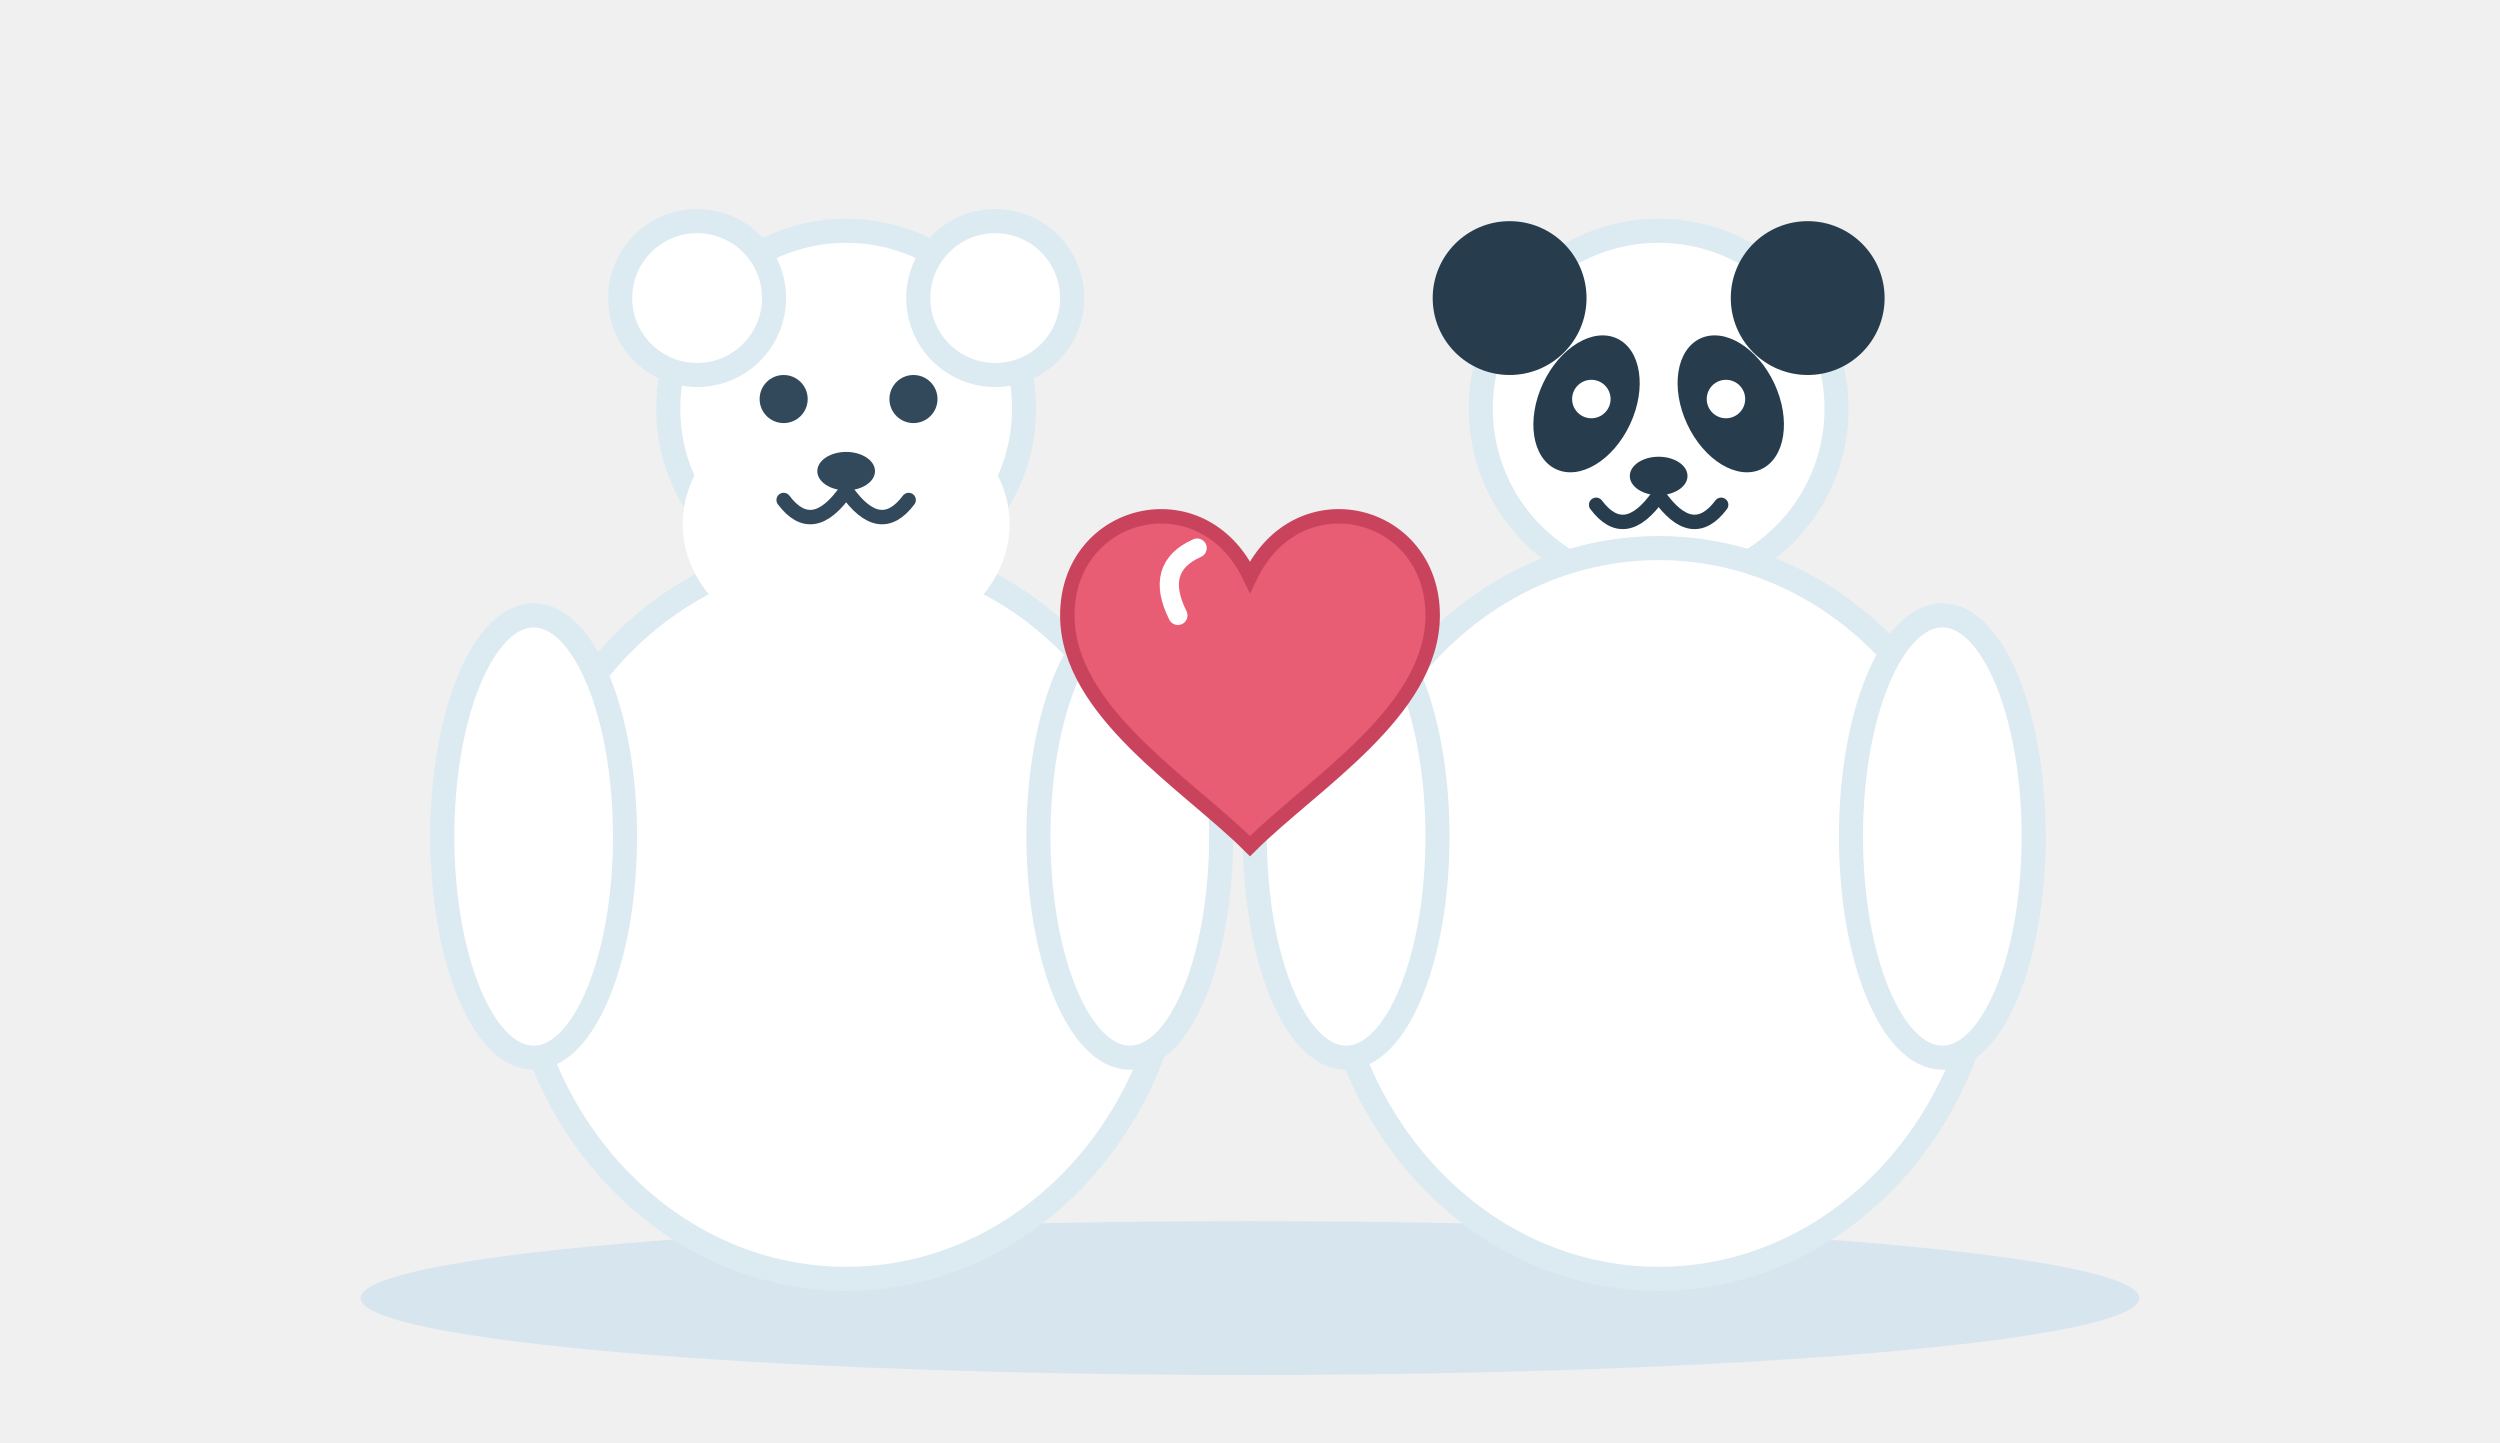
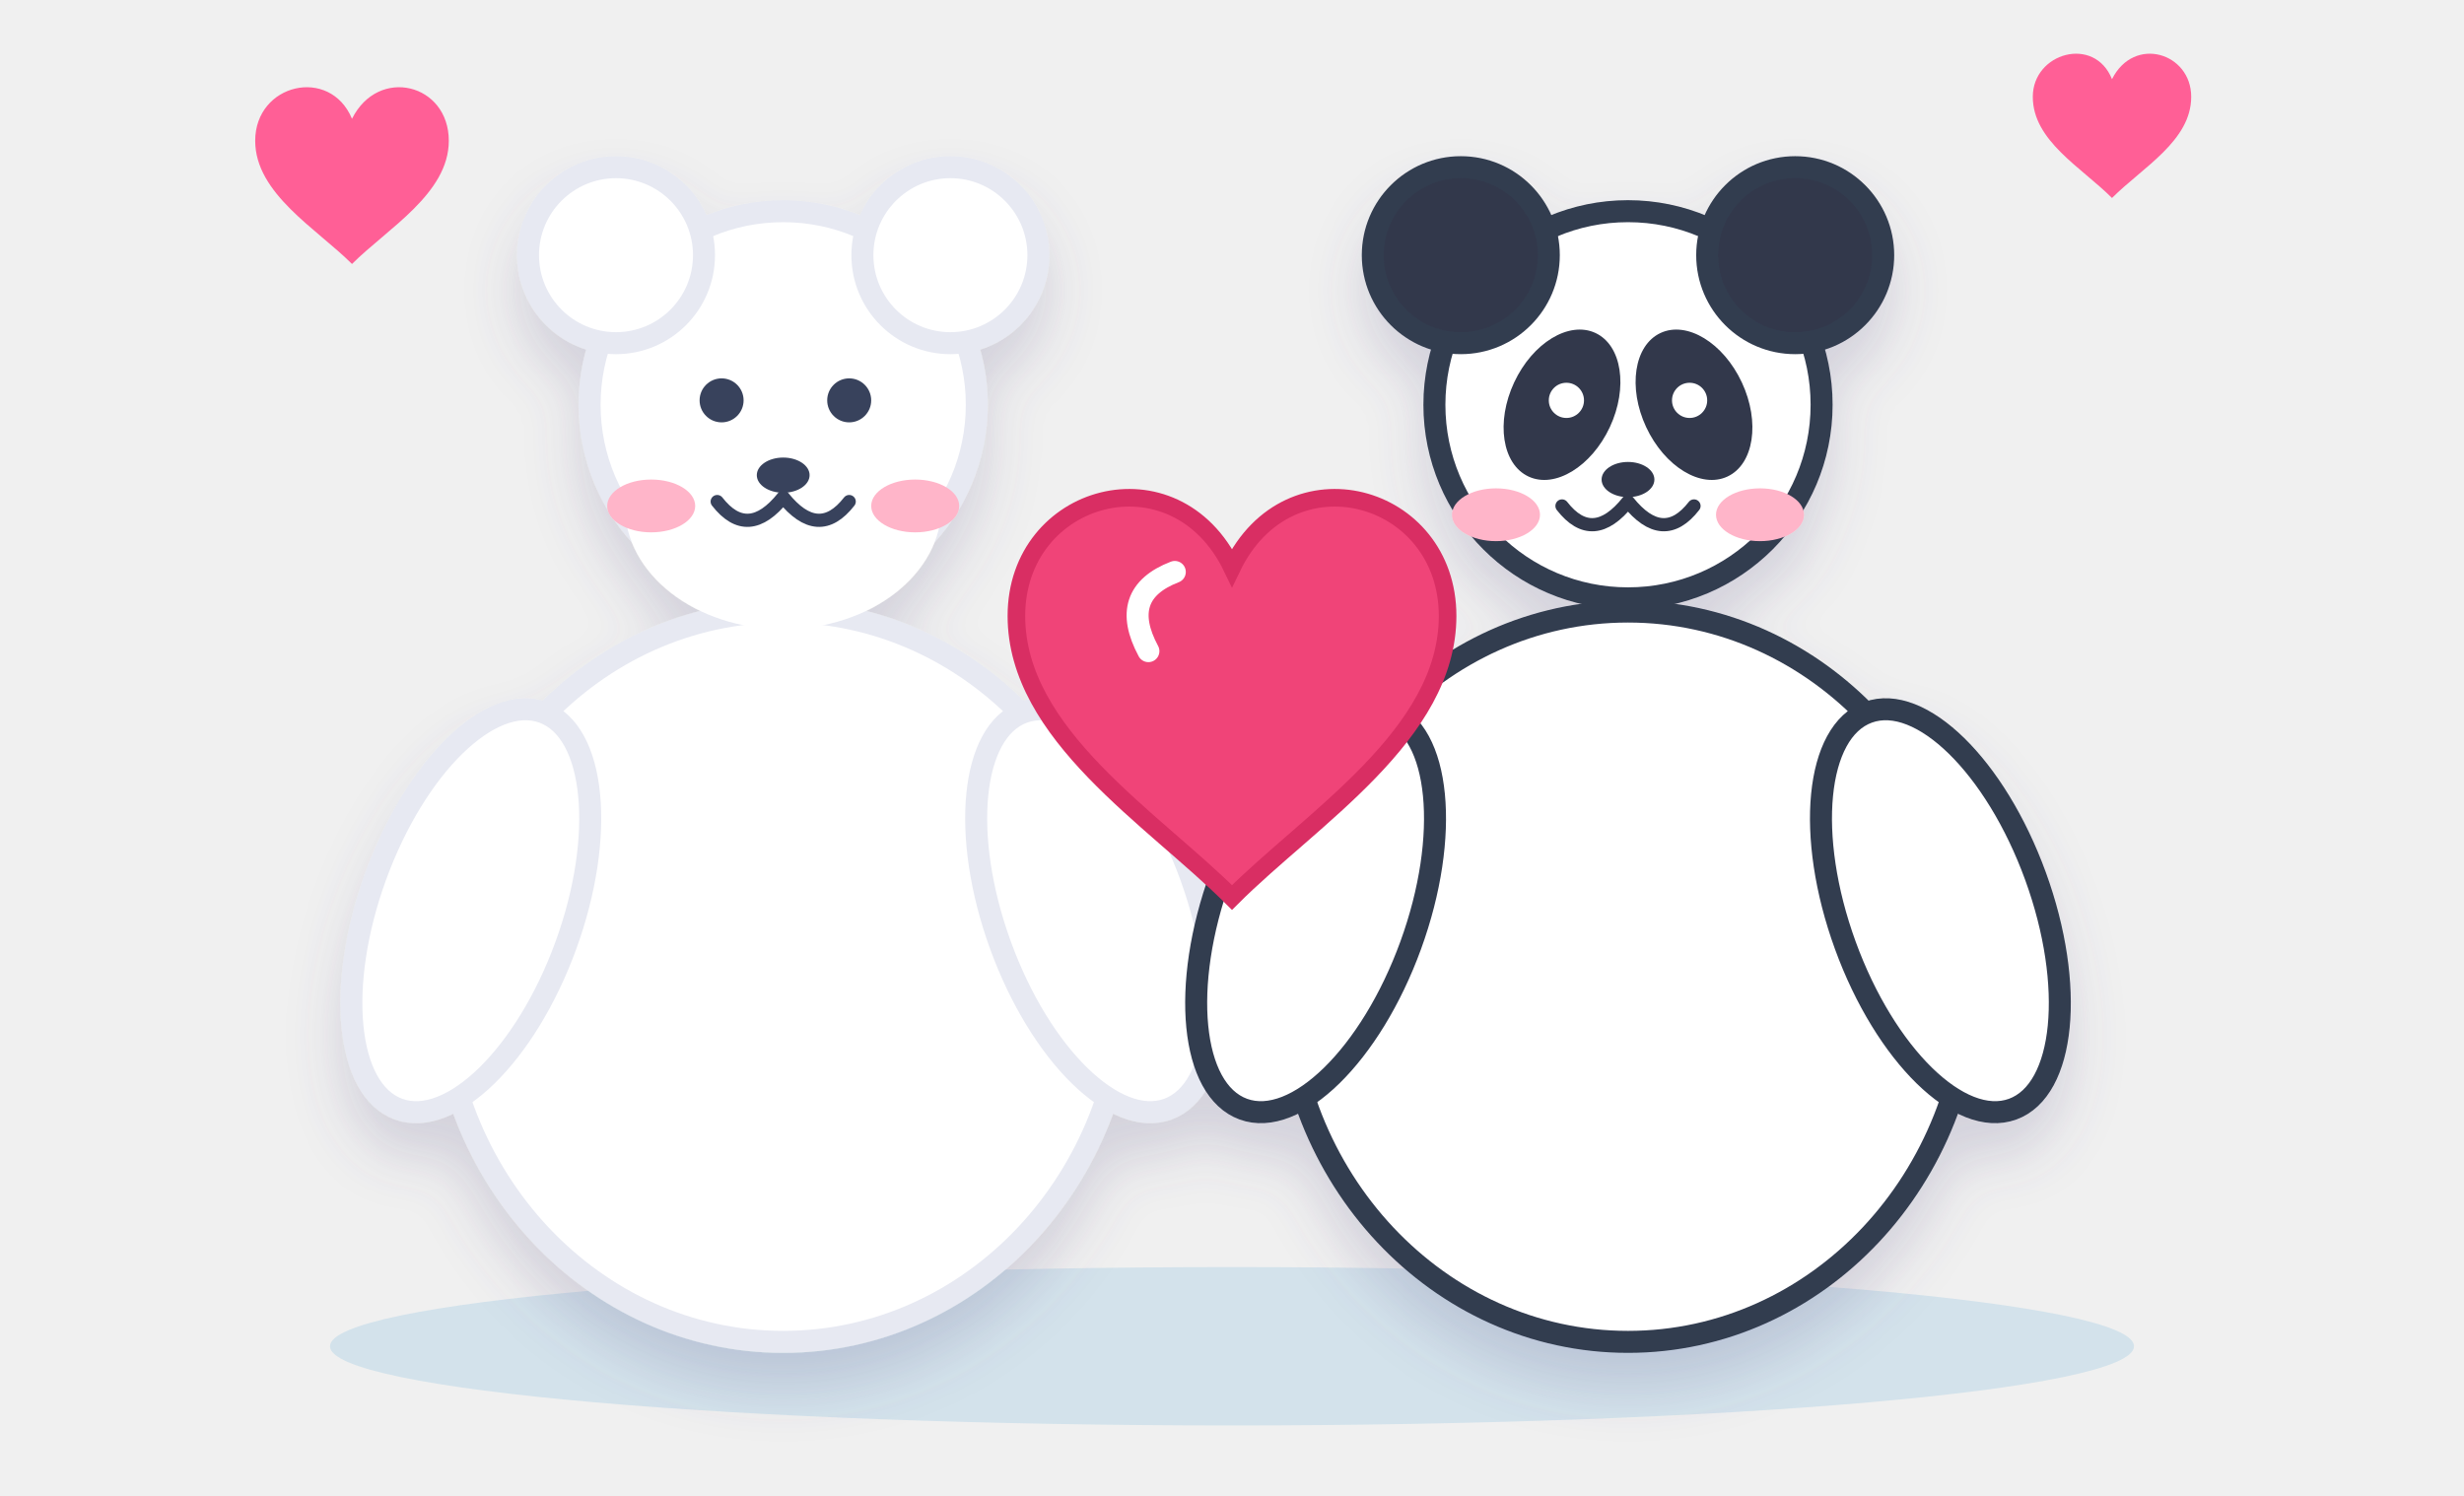
- <svg xmlns="http://www.w3.org/2000/svg" viewBox="0 0 520 300">
-   <ellipse cx="260" cy="270" rx="185" ry="16" fill="#8dc8e8" opacity=".25" />
-   <g class="bears">
-     <g fill="#fff" stroke="#dceaf1" stroke-width="5">
-       <circle cx="176" cy="85" r="37" />
-       <circle cx="145" cy="62" r="16" />
-       <circle cx="207" cy="62" r="16" />
-       <ellipse cx="176" cy="190" rx="69" ry="76" />
-       <ellipse cx="111" cy="174" rx="19" ry="46" />
-       <ellipse cx="235" cy="174" rx="19" ry="46" />
+ <svg xmlns="http://www.w3.org/2000/svg" viewBox="0 0 560 340">
+   <defs>
+     <linearGradient id="bg" x2="1" y2="1">
+       <stop stop-color="#fff0b8" />
+       <stop offset=".5" stop-color="#ffc5df" />
+       <stop offset="1" stop-color="#b8eaff" />
+     </linearGradient>
+     <filter id="shadow">
+       <feDropShadow dx="0" dy="8" stdDeviation="6" flood-color="#625b8c" flood-opacity=".2" />
+     </filter>
+   </defs>
+   <ellipse cx="280" cy="306" rx="205" ry="18" fill="#7ab8dc" opacity=".25" />
+   <g class="couple" filter="url(#shadow)">
+     <g stroke="#e7e9f2" stroke-width="5" fill="#fff">
+       <circle cx="178" cy="92" r="44" />
+       <circle cx="140" cy="58" r="20" />
+       <circle cx="216" cy="58" r="20" />
+       <ellipse cx="178" cy="222" rx="78" ry="83" />
+       <ellipse cx="107" cy="207" rx="23" ry="48" transform="rotate(20 107 207)" />
+       <ellipse cx="249" cy="207" rx="23" ry="48" transform="rotate(-20 249 207)" />
    </g>
-     <ellipse cx="176" cy="109" rx="34" ry="27" fill="#fff" />
-     <g fill="#32485b">
-       <circle cx="163" cy="83" r="5" />
-       <circle cx="190" cy="83" r="5" />
-       <ellipse cx="176" cy="98" rx="6" ry="4" />
+     <ellipse cx="178" cy="115" rx="36" ry="28" fill="#fff" />
+     <g fill="#39435c">
+       <circle cx="164" cy="91" r="5" />
+       <circle cx="193" cy="91" r="5" />
+       <ellipse cx="178" cy="108" rx="6" ry="4" />
    </g>
-     <path d="M176 102q-7 10-13 2m13-2q7 10 13 2" fill="none" stroke="#32485b" stroke-width="3" stroke-linecap="round" />
-     <g fill="#fff" stroke="#dceaf1" stroke-width="5">
-       <circle cx="345" cy="85" r="37" />
-       <ellipse cx="345" cy="190" rx="69" ry="76" />
-       <ellipse cx="280" cy="174" rx="19" ry="46" />
-       <ellipse cx="404" cy="174" rx="19" ry="46" />
+     <path d="M178 113q-8 10-15 1m15-1q8 10 15 1" fill="none" stroke="#39435c" stroke-width="3" stroke-linecap="round" />
+     <g fill="#ffb5c9">
+       <ellipse cx="148" cy="115" rx="10" ry="6" />
+       <ellipse cx="208" cy="115" rx="10" ry="6" />
    </g>
-     <g fill="#273d4e">
-       <circle cx="314" cy="62" r="16" />
-       <circle cx="376" cy="62" r="16" />
-       <ellipse cx="330" cy="84" rx="10" ry="15" transform="rotate(25 330 84)" />
-       <ellipse cx="360" cy="84" rx="10" ry="15" transform="rotate(-25 360 84)" />
-       <ellipse cx="345" cy="99" rx="6" ry="4" />
+     <g fill="#fff" stroke="#333c50" stroke-width="5">
+       <circle cx="370" cy="92" r="44" />
+       <circle cx="332" cy="58" r="20" fill="#30384b" />
+       <circle cx="408" cy="58" r="20" fill="#30384b" />
+       <ellipse cx="370" cy="222" rx="78" ry="83" />
+       <ellipse cx="299" cy="207" rx="23" ry="48" transform="rotate(20 299 207)" />
+       <ellipse cx="441" cy="207" rx="23" ry="48" transform="rotate(-20 441 207)" />
    </g>
+     <ellipse cx="355" cy="92" rx="12" ry="18" fill="#30384b" transform="rotate(25 355 92)" />
+     <ellipse cx="385" cy="92" rx="12" ry="18" fill="#30384b" transform="rotate(-25 385 92)" />
    <g fill="#fff">
-       <circle cx="331" cy="83" r="4" />
-       <circle cx="359" cy="83" r="4" />
+       <circle cx="356" cy="91" r="4" />
+       <circle cx="384" cy="91" r="4" />
    </g>
-     <path d="M345 103q-7 10-13 2m13-2q7 10 13 2" fill="none" stroke="#273d4e" stroke-width="3" stroke-linecap="round" />
-     <g class="heart">
-       <path d="M260 176c-13-13-38-28-38-48 0-22 28-29 38-8 10-21 38-14 38 8 0 20-25 35-38 48z" fill="#e85c74" stroke="#c9435c" stroke-width="3" />
-       <path d="M245 128q-5-10 4-14" fill="none" stroke="#fff" stroke-width="4" stroke-linecap="round" />
+     <ellipse cx="370" cy="109" rx="6" ry="4" fill="#30384b" />
+     <path d="M370 114q-8 10-15 1m15-1q8 10 15 1" fill="none" stroke="#30384b" stroke-width="3" stroke-linecap="round" />
+     <g fill="#ffb5c9">
+       <ellipse cx="340" cy="117" rx="10" ry="6" />
+       <ellipse cx="400" cy="117" rx="10" ry="6" />
    </g>
  </g>
-   <style>.bears{transform-origin:260px 150px;animation:bob 2.7s ease-in-out infinite}.heart{transform-origin:260px 140px;animation:beat 1s infinite}@keyframes bob{50%{transform:translateY(-8px)}}@keyframes beat{50%{transform:scale(1.13)}}</style>
+   <g class="heart">
+     <path d="M280 204c-18-18-49-37-49-64 0-28 36-38 49-11 13-27 49-17 49 11 0 27-31 46-49 64z" fill="#f04478" stroke="#d92e63" stroke-width="4" />
+     <path d="M261 148q-7-13 6-18" fill="none" stroke="#fff" stroke-width="5" stroke-linecap="round" />
+   </g>
+   <g fill="#ff5f96">
+     <path d="M80 60c-8-8-22-16-22-28 0-13 17-17 22-5 6-12 22-8 22 5 0 12-14 20-22 28z" />
+     <path d="M480 45c-7-7-18-13-18-23 0-10 14-14 18-4 5-10 18-6 18 4 0 10-11 16-18 23z" />
+   </g>
+   <style>.couple{transform-origin:280px 180px;animation:float 3s ease-in-out infinite}.heart{transform-origin:280px 170px;animation:beat 1s ease-in-out infinite}@keyframes float{50%{transform:translateY(-9px) rotate(-1deg)}}@keyframes beat{50%{transform:scale(1.14)}}</style>
</svg>
